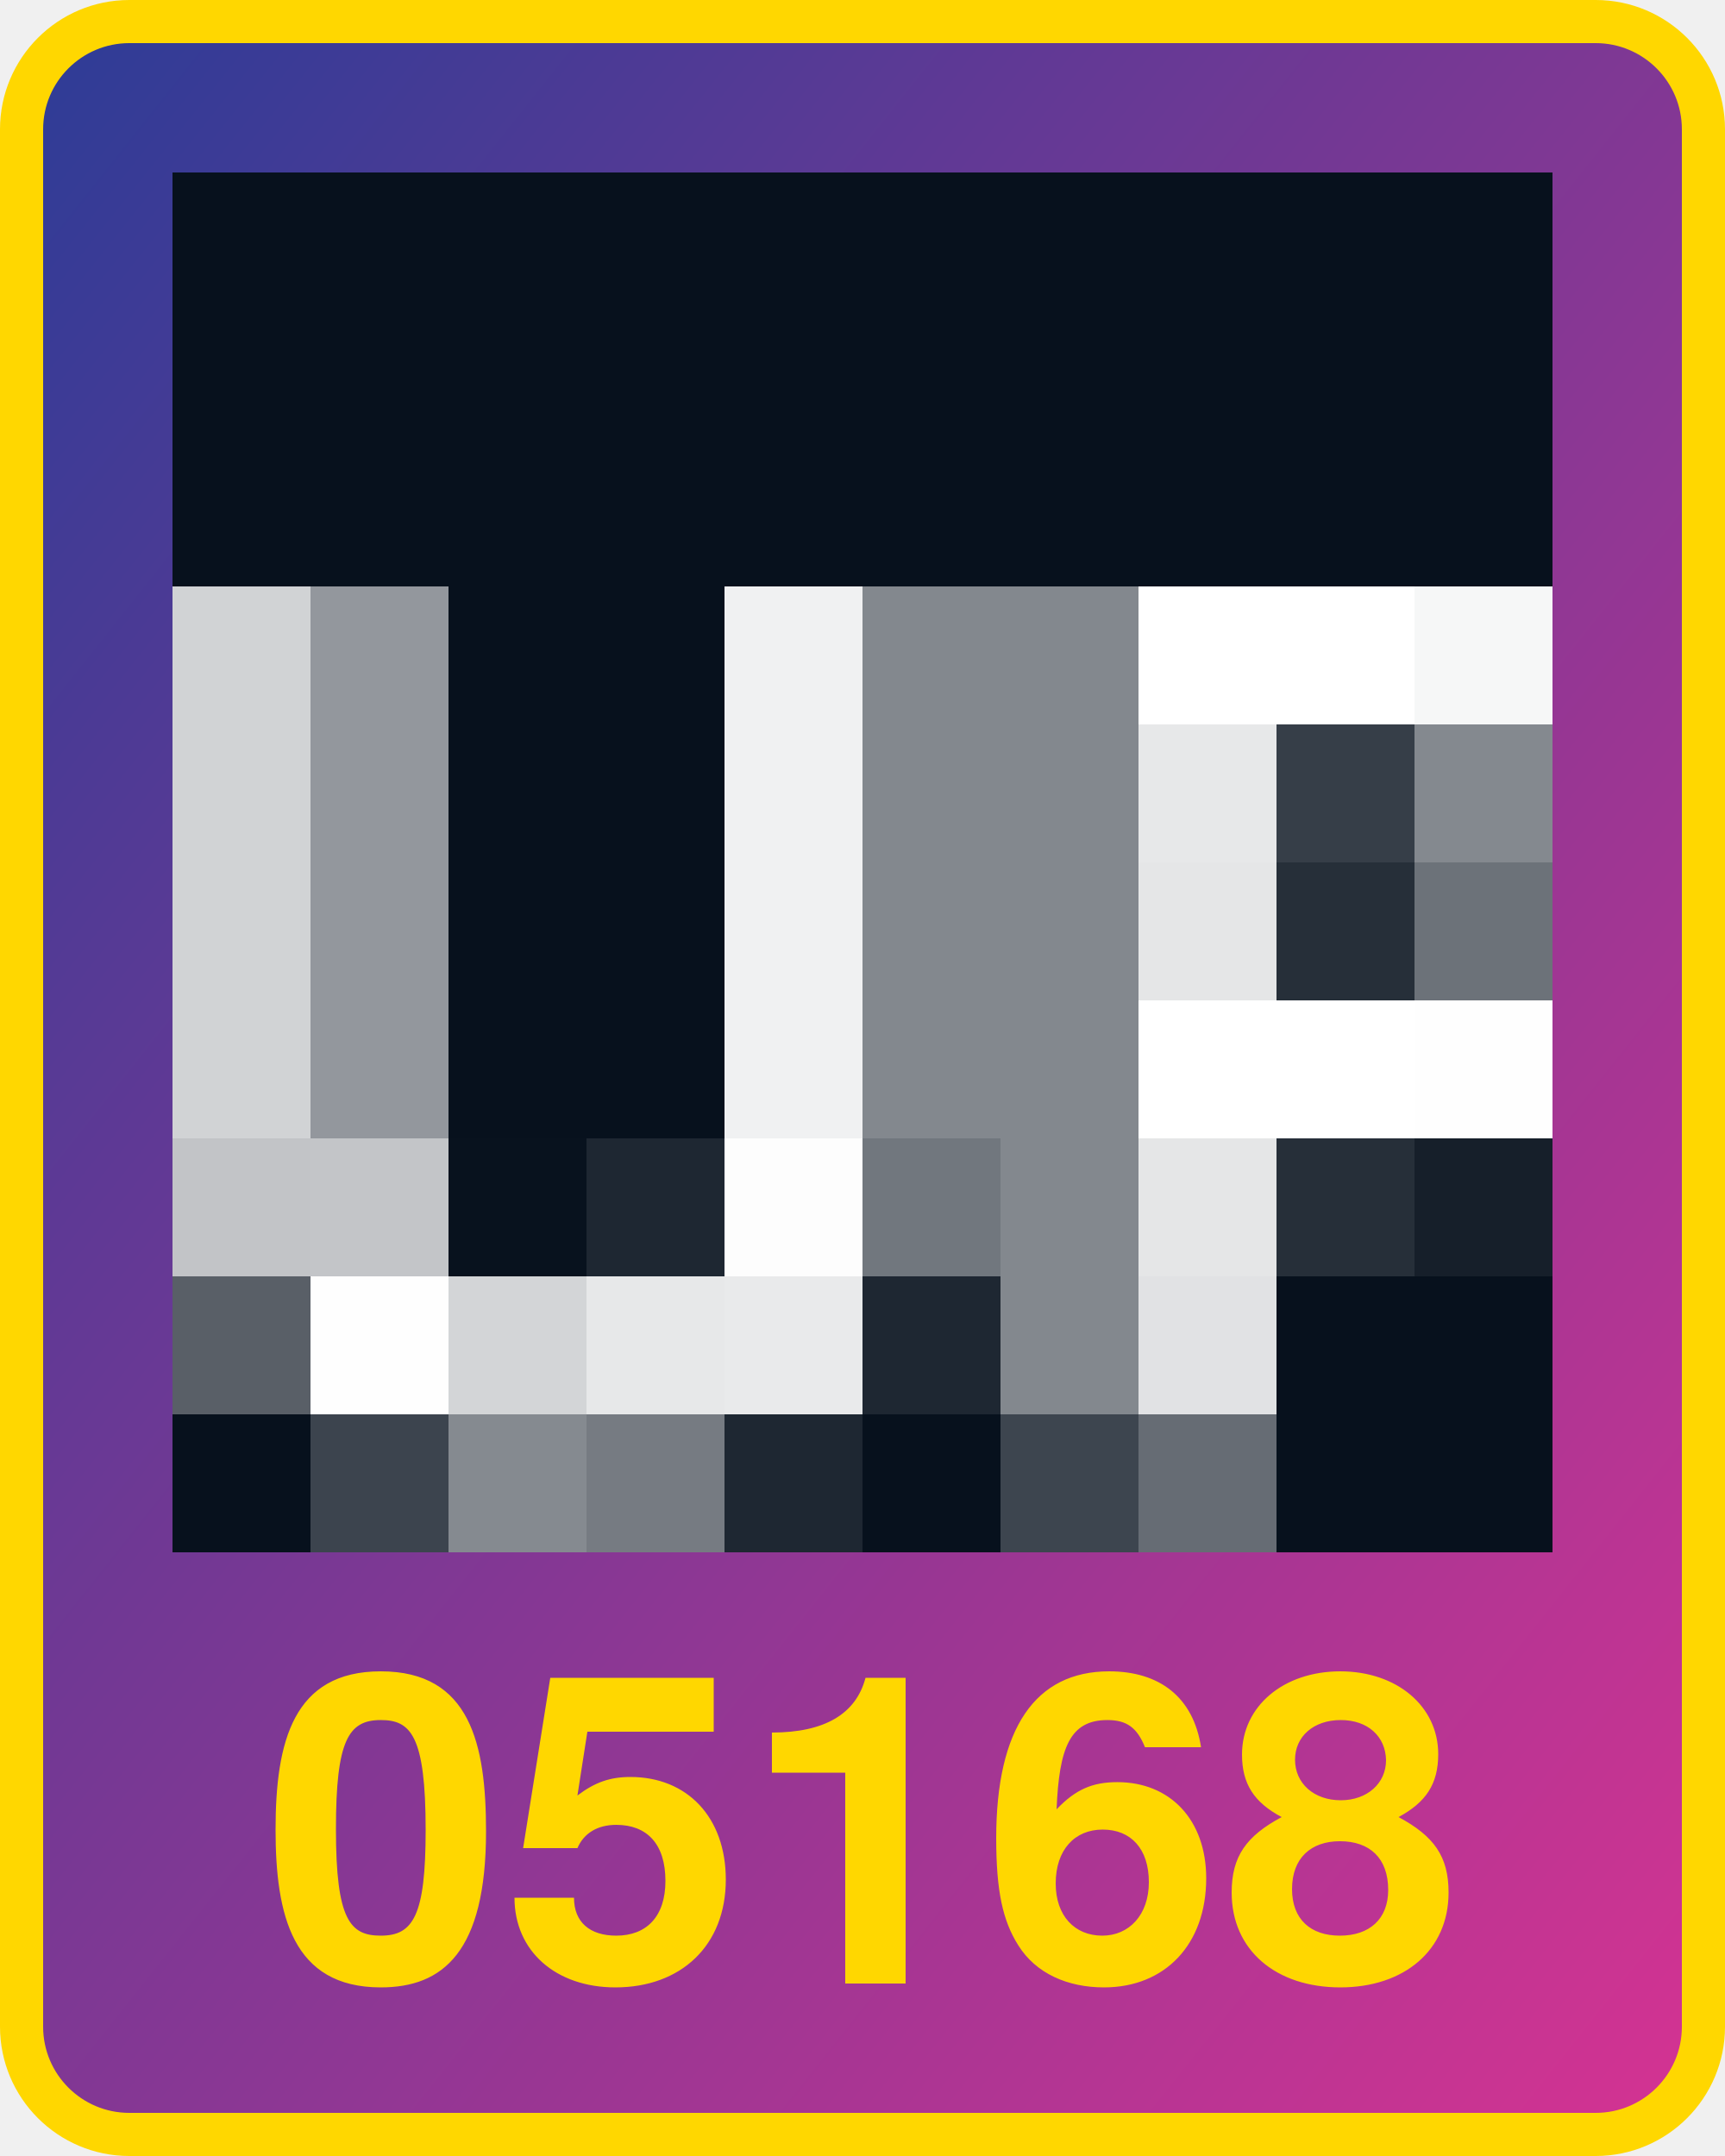
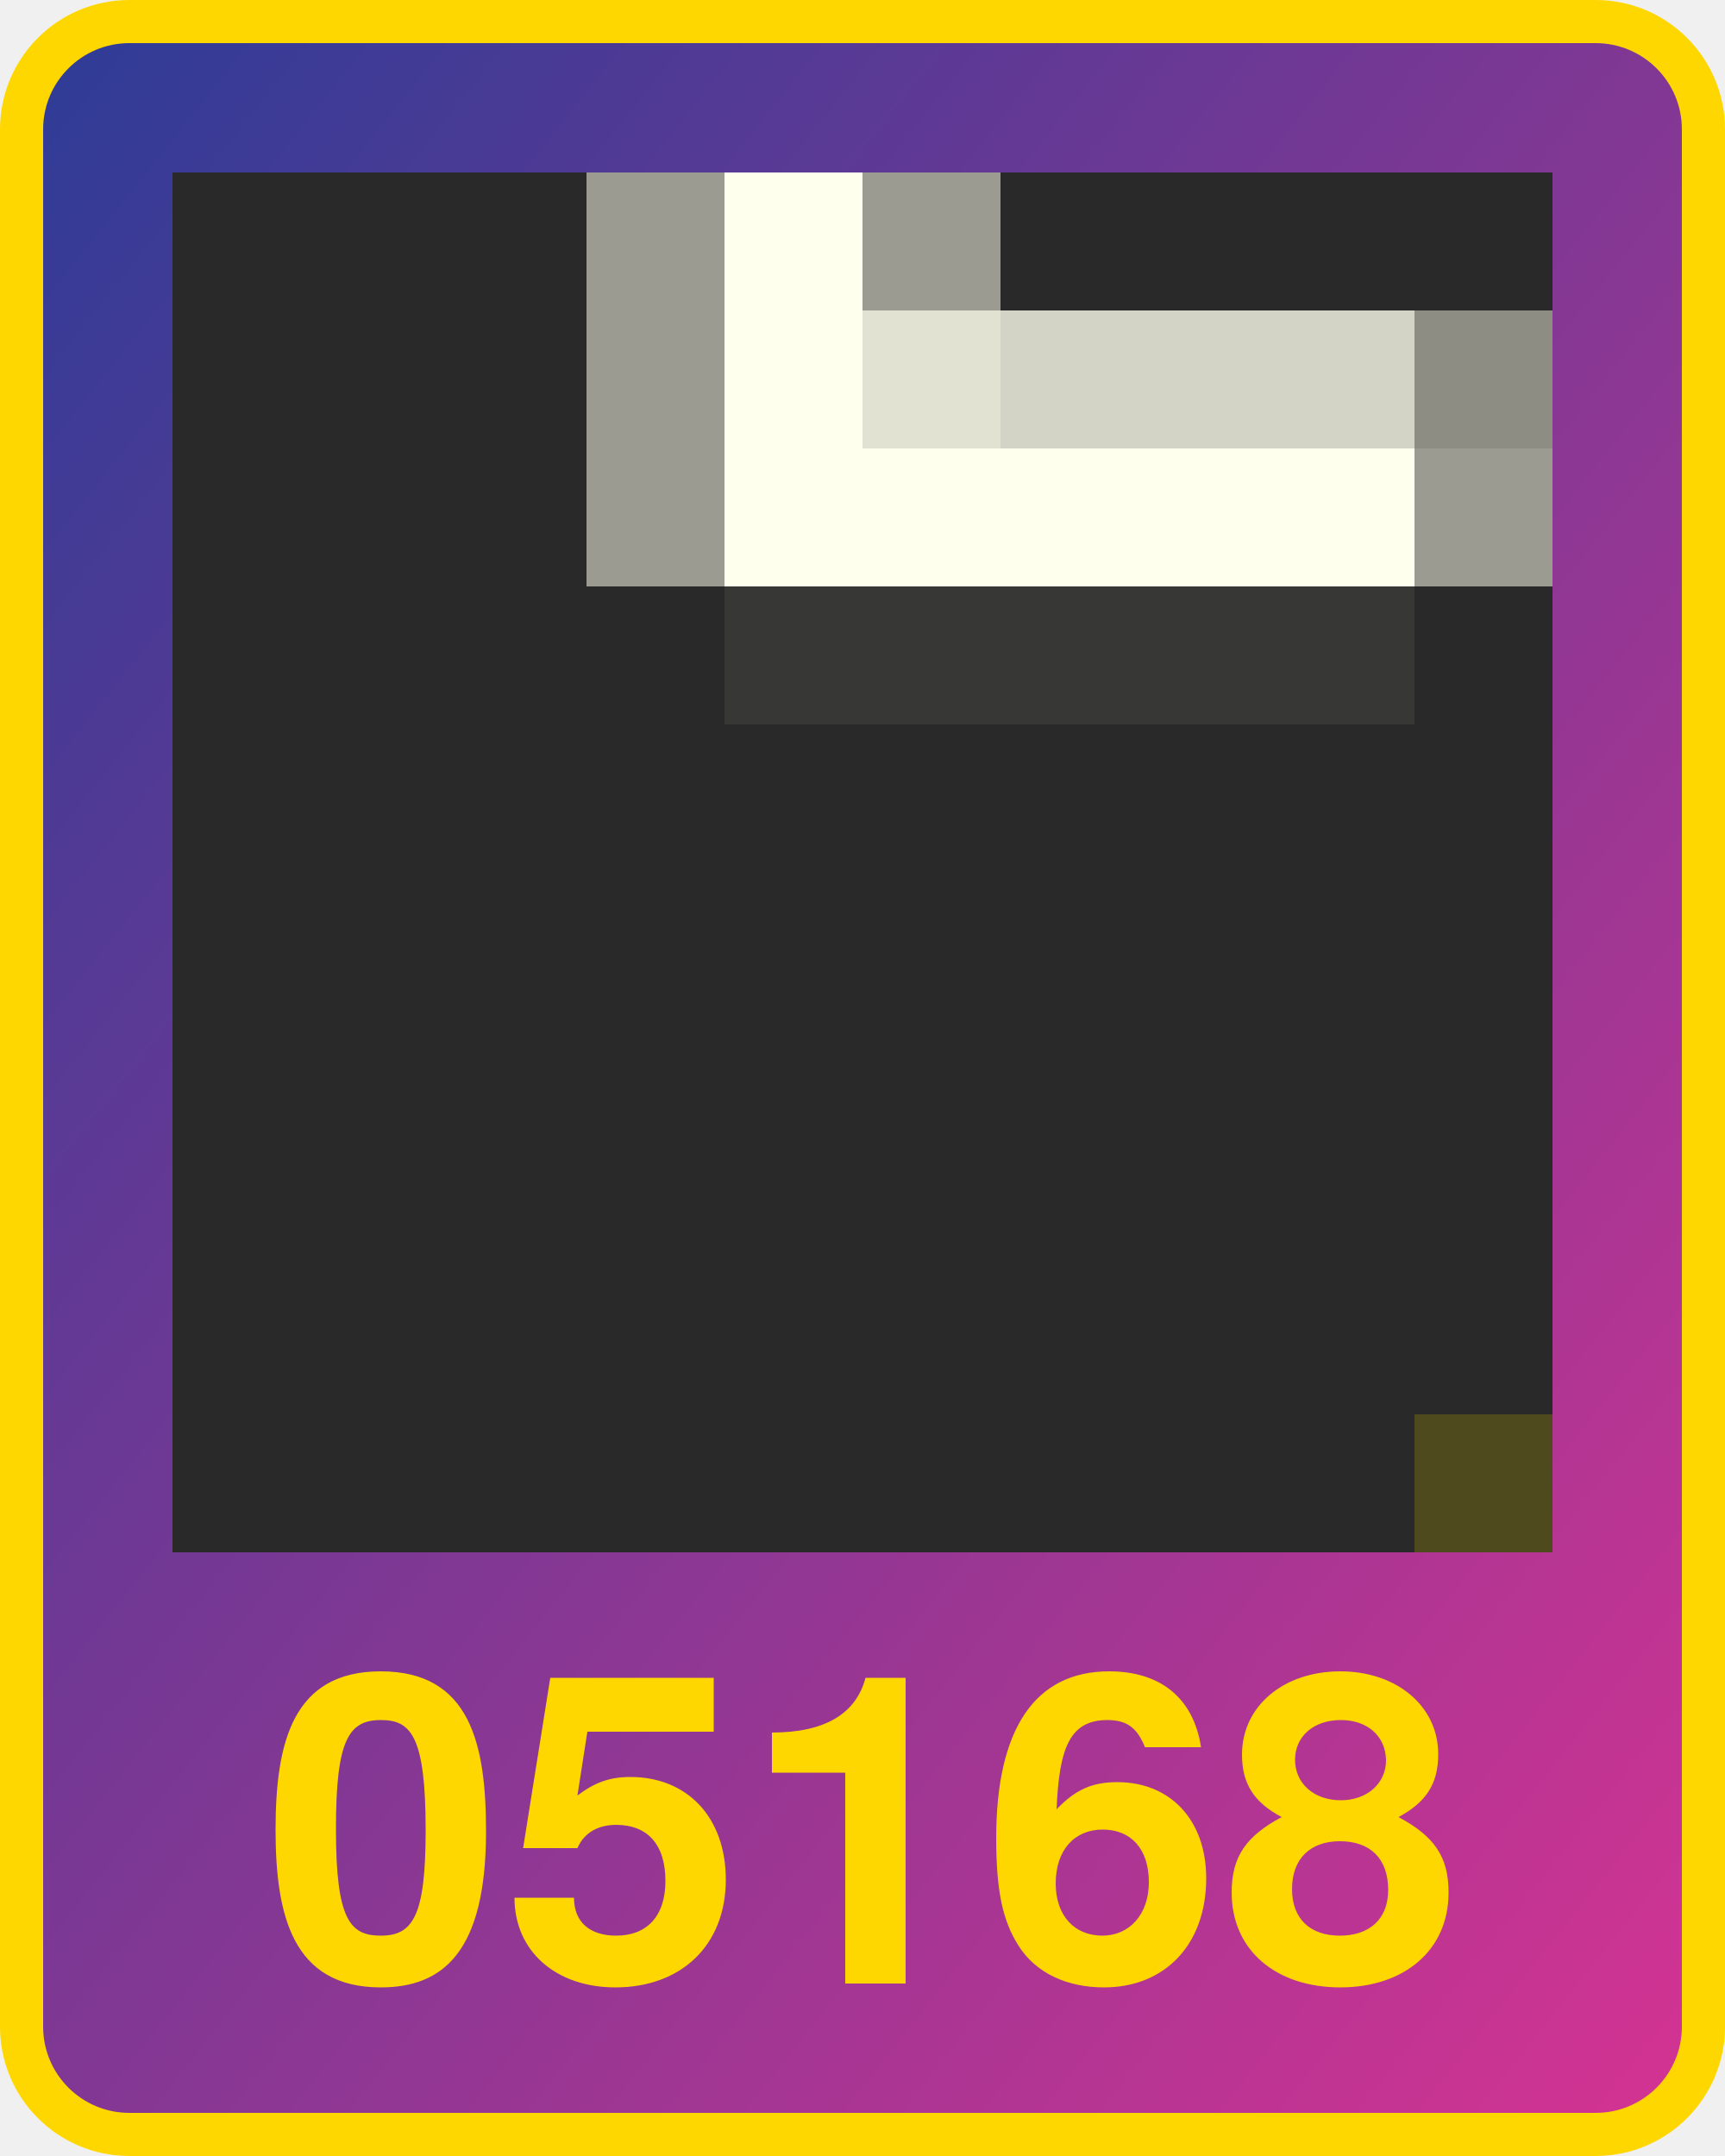
<svg xmlns="http://www.w3.org/2000/svg" width="800" height="1000">
  <defs>
    <linearGradient id="g" x1="0" x2="1" y1="0" y2="1">
      <stop offset="0%" stop-color="#2d3c96" />
      <stop offset="100%" stop-color="#d53392" />
    </linearGradient>
  </defs>
  <rect x="10" y="10" width="780" height="980" fill="url(#g)" rx="50" ry="50" stroke="gold" stroke-width="20" />
  <text x="400" y="920" width="780" text-anchor="middle" style="font:bold 200px 'Helvetica Neue';fill:gold">05168</text>
  <g transform="translate(80 80) scale(64)">
-     <rect x="0" y="0" width="1" height="1" fill="#07111d" />
-     <rect x="0" y="1" width="1" height="1" fill="#07111d" />
-     <rect x="0" y="2" width="1" height="1" fill="#07111d" />
-     <rect x="0" y="3" width="1" height="1" fill="#d1d3d5" />
-     <rect x="0" y="4" width="1" height="1" fill="#d1d3d5" />
-     <rect x="0" y="5" width="1" height="1" fill="#d1d3d5" />
-     <rect x="0" y="6" width="1" height="1" fill="#d1d3d5" />
-     <rect x="0" y="7" width="1" height="1" fill="#c2c4c7" />
-     <rect x="0" y="8" width="1" height="1" fill="#595f67" />
-     <rect x="0" y="9" width="1" height="1" fill="#07111d" />
-     <rect x="1" y="0" width="1" height="1" fill="#07111d" />
-     <rect x="1" y="1" width="1" height="1" fill="#07111d" />
-     <rect x="1" y="2" width="1" height="1" fill="#07111d" />
-     <rect x="1" y="3" width="1" height="1" fill="#93979d" />
-     <rect x="1" y="4" width="1" height="1" fill="#93979d" />
-     <rect x="1" y="5" width="1" height="1" fill="#93979d" />
-     <rect x="1" y="6" width="1" height="1" fill="#93979d" />
-     <rect x="1" y="7" width="1" height="1" fill="#c3c5c8" />
-     <rect x="1" y="8" width="1" height="1" fill="#fefefe" />
-     <rect x="1" y="9" width="1" height="1" fill="#3c444e" />
-     <rect x="2" y="0" width="1" height="1" fill="#07111d" />
-     <rect x="2" y="1" width="1" height="1" fill="#07111d" />
-     <rect x="2" y="2" width="1" height="1" fill="#07111d" />
-     <rect x="2" y="3" width="1" height="1" fill="#07111d" />
-     <rect x="2" y="4" width="1" height="1" fill="#07111d" />
-     <rect x="2" y="5" width="1" height="1" fill="#07111d" />
-     <rect x="2" y="6" width="1" height="1" fill="#07111d" />
-     <rect x="2" y="7" width="1" height="1" fill="#08121e" />
-     <rect x="2" y="8" width="1" height="1" fill="#d3d5d7" />
-     <rect x="2" y="9" width="1" height="1" fill="#858a90" />
-     <rect x="3" y="0" width="1" height="1" fill="#07111d" />
-     <rect x="3" y="1" width="1" height="1" fill="#07111d" />
-     <rect x="3" y="2" width="1" height="1" fill="#07111d" />
-     <rect x="3" y="3" width="1" height="1" fill="#07111d" />
-     <rect x="3" y="4" width="1" height="1" fill="#07111d" />
-     <rect x="3" y="5" width="1" height="1" fill="#07111d" />
-     <rect x="3" y="6" width="1" height="1" fill="#07111d" />
-     <rect x="3" y="7" width="1" height="1" fill="#1e2732" />
-     <rect x="3" y="8" width="1" height="1" fill="#e7e8e9" />
-     <rect x="3" y="9" width="1" height="1" fill="#767b82" />
-     <rect x="4" y="0" width="1" height="1" fill="#07111d" />
-     <rect x="4" y="1" width="1" height="1" fill="#07111d" />
-     <rect x="4" y="2" width="1" height="1" fill="#07111d" />
-     <rect x="4" y="3" width="1" height="1" fill="#f0f1f2" />
-     <rect x="4" y="4" width="1" height="1" fill="#f0f1f2" />
-     <rect x="4" y="5" width="1" height="1" fill="#f0f1f2" />
-     <rect x="4" y="6" width="1" height="1" fill="#f0f1f2" />
-     <rect x="4" y="7" width="1" height="1" fill="#fdfdfd" />
-     <rect x="4" y="8" width="1" height="1" fill="#e9eaeb" />
-     <rect x="4" y="9" width="1" height="1" fill="#1e2732" />
-     <rect x="5" y="0" width="1" height="1" fill="#07111d" />
-     <rect x="5" y="1" width="1" height="1" fill="#07111d" />
-     <rect x="5" y="2" width="1" height="1" fill="#07111d" />
-     <rect x="5" y="3" width="1" height="1" fill="#83888e" />
-     <rect x="5" y="4" width="1" height="1" fill="#83888e" />
-     <rect x="5" y="5" width="1" height="1" fill="#83888e" />
-     <rect x="5" y="6" width="1" height="1" fill="#83888e" />
-     <rect x="5" y="7" width="1" height="1" fill="#71777e" />
-     <rect x="5" y="8" width="1" height="1" fill="#1e2732" />
-     <rect x="5" y="9" width="1" height="1" fill="#07111d" />
-     <rect x="6" y="0" width="1" height="1" fill="#07111d" />
-     <rect x="6" y="1" width="1" height="1" fill="#07111d" />
-     <rect x="6" y="2" width="1" height="1" fill="#07111d" />
-     <rect x="6" y="3" width="1" height="1" fill="#83888e" />
-     <rect x="6" y="4" width="1" height="1" fill="#83888e" />
-     <rect x="6" y="5" width="1" height="1" fill="#83888e" />
-     <rect x="6" y="6" width="1" height="1" fill="#83888e" />
-     <rect x="6" y="7" width="1" height="1" fill="#83888e" />
-     <rect x="6" y="8" width="1" height="1" fill="#83888e" />
-     <rect x="6" y="9" width="1" height="1" fill="#3d454f" />
-     <rect x="7" y="0" width="1" height="1" fill="#07111d" />
-     <rect x="7" y="1" width="1" height="1" fill="#07111d" />
-     <rect x="7" y="2" width="1" height="1" fill="#07111d" />
-     <rect x="7" y="3" width="1" height="1" fill="#ffffff" />
-     <rect x="7" y="4" width="1" height="1" fill="#e7e8e9" />
-     <rect x="7" y="5" width="1" height="1" fill="#e5e6e7" />
-     <rect x="7" y="6" width="1" height="1" fill="#ffffff" />
-     <rect x="7" y="7" width="1" height="1" fill="#e5e6e7" />
-     <rect x="7" y="8" width="1" height="1" fill="#e1e2e4" />
-     <rect x="7" y="9" width="1" height="1" fill="#666c74" />
-     <rect x="8" y="0" width="1" height="1" fill="#07111d" />
-     <rect x="8" y="1" width="1" height="1" fill="#07111d" />
-     <rect x="8" y="2" width="1" height="1" fill="#07111d" />
-     <rect x="8" y="3" width="1" height="1" fill="#ffffff" />
-     <rect x="8" y="4" width="1" height="1" fill="#363e48" />
-     <rect x="8" y="5" width="1" height="1" fill="#262f39" />
-     <rect x="8" y="6" width="1" height="1" fill="#ffffff" />
-     <rect x="8" y="7" width="1" height="1" fill="#262f39" />
-     <rect x="8" y="8" width="1" height="1" fill="#07111d" />
-     <rect x="8" y="9" width="1" height="1" fill="#07111d" />
-     <rect x="9" y="0" width="1" height="1" fill="#07111d" />
-     <rect x="9" y="1" width="1" height="1" fill="#07111d" />
-     <rect x="9" y="2" width="1" height="1" fill="#07111d" />
-     <rect x="9" y="3" width="1" height="1" fill="#f6f7f7" />
-     <rect x="9" y="4" width="1" height="1" fill="#84898f" />
-     <rect x="9" y="5" width="1" height="1" fill="#6c7279" />
-     <rect x="9" y="6" width="1" height="1" fill="#fefefe" />
-     <rect x="9" y="7" width="1" height="1" fill="#161f2a" />
-     <rect x="9" y="8" width="1" height="1" fill="#07111d" />
-     <rect x="9" y="9" width="1" height="1" fill="#07111d" />
+     <rect x="0" y="0" width="1" height="1" fill="#292929" />
+     <rect x="0" y="1" width="1" height="1" fill="#292929" />
+     <rect x="0" y="2" width="1" height="1" fill="#292929" />
+     <rect x="0" y="3" width="1" height="1" fill="#292929" />
+     <rect x="0" y="4" width="1" height="1" fill="#292929" />
+     <rect x="0" y="5" width="1" height="1" fill="#292929" />
+     <rect x="0" y="6" width="1" height="1" fill="#292929" />
+     <rect x="0" y="7" width="1" height="1" fill="#292929" />
+     <rect x="0" y="8" width="1" height="1" fill="#292929" />
+     <rect x="0" y="9" width="1" height="1" fill="#292929" />
+     <rect x="1" y="0" width="1" height="1" fill="#292929" />
+     <rect x="1" y="1" width="1" height="1" fill="#292929" />
+     <rect x="1" y="2" width="1" height="1" fill="#292929" />
+     <rect x="1" y="3" width="1" height="1" fill="#292929" />
+     <rect x="1" y="4" width="1" height="1" fill="#292929" />
+     <rect x="1" y="5" width="1" height="1" fill="#292929" />
+     <rect x="1" y="6" width="1" height="1" fill="#292929" />
+     <rect x="1" y="7" width="1" height="1" fill="#292929" />
+     <rect x="1" y="8" width="1" height="1" fill="#292929" />
+     <rect x="1" y="9" width="1" height="1" fill="#292929" />
+     <rect x="2" y="0" width="1" height="1" fill="#292929" />
+     <rect x="2" y="1" width="1" height="1" fill="#292929" />
+     <rect x="2" y="2" width="1" height="1" fill="#292929" />
+     <rect x="2" y="3" width="1" height="1" fill="#292929" />
+     <rect x="2" y="4" width="1" height="1" fill="#292929" />
+     <rect x="2" y="5" width="1" height="1" fill="#292929" />
+     <rect x="2" y="6" width="1" height="1" fill="#292929" />
+     <rect x="2" y="7" width="1" height="1" fill="#292929" />
+     <rect x="2" y="8" width="1" height="1" fill="#292929" />
+     <rect x="2" y="9" width="1" height="1" fill="#292929" />
+     <rect x="3" y="0" width="1" height="1" fill="#9b9b92" />
+     <rect x="3" y="1" width="1" height="1" fill="#9b9b92" />
+     <rect x="3" y="2" width="1" height="1" fill="#9b9b92" />
+     <rect x="3" y="3" width="1" height="1" fill="#292929" />
+     <rect x="3" y="4" width="1" height="1" fill="#292929" />
+     <rect x="3" y="5" width="1" height="1" fill="#292929" />
+     <rect x="3" y="6" width="1" height="1" fill="#292929" />
+     <rect x="3" y="7" width="1" height="1" fill="#292929" />
+     <rect x="3" y="8" width="1" height="1" fill="#292929" />
+     <rect x="3" y="9" width="1" height="1" fill="#292929" />
+     <rect x="4" y="0" width="1" height="1" fill="#ffffed" />
+     <rect x="4" y="1" width="1" height="1" fill="#ffffed" />
+     <rect x="4" y="2" width="1" height="1" fill="#ffffed" />
+     <rect x="4" y="3" width="1" height="1" fill="#373736" />
+     <rect x="4" y="4" width="1" height="1" fill="#292929" />
+     <rect x="4" y="5" width="1" height="1" fill="#292929" />
+     <rect x="4" y="6" width="1" height="1" fill="#292929" />
+     <rect x="4" y="7" width="1" height="1" fill="#292929" />
+     <rect x="4" y="8" width="1" height="1" fill="#292929" />
+     <rect x="4" y="9" width="1" height="1" fill="#292929" />
+     <rect x="5" y="0" width="1" height="1" fill="#9b9b92" />
+     <rect x="5" y="1" width="1" height="1" fill="#e2e2d3" />
+     <rect x="5" y="2" width="1" height="1" fill="#ffffed" />
+     <rect x="5" y="3" width="1" height="1" fill="#373736" />
+     <rect x="5" y="4" width="1" height="1" fill="#292929" />
+     <rect x="5" y="5" width="1" height="1" fill="#292929" />
+     <rect x="5" y="6" width="1" height="1" fill="#292929" />
+     <rect x="5" y="7" width="1" height="1" fill="#292929" />
+     <rect x="5" y="8" width="1" height="1" fill="#292929" />
+     <rect x="5" y="9" width="1" height="1" fill="#292929" />
+     <rect x="6" y="0" width="1" height="1" fill="#292929" />
+     <rect x="6" y="1" width="1" height="1" fill="#d4d4c6" />
+     <rect x="6" y="2" width="1" height="1" fill="#ffffed" />
+     <rect x="6" y="3" width="1" height="1" fill="#373736" />
+     <rect x="6" y="4" width="1" height="1" fill="#292929" />
+     <rect x="6" y="5" width="1" height="1" fill="#292929" />
+     <rect x="6" y="6" width="1" height="1" fill="#292929" />
+     <rect x="6" y="7" width="1" height="1" fill="#292929" />
+     <rect x="6" y="8" width="1" height="1" fill="#292929" />
+     <rect x="6" y="9" width="1" height="1" fill="#292929" />
+     <rect x="7" y="0" width="1" height="1" fill="#292929" />
+     <rect x="7" y="1" width="1" height="1" fill="#d4d4c6" />
+     <rect x="7" y="2" width="1" height="1" fill="#ffffed" />
+     <rect x="7" y="3" width="1" height="1" fill="#373736" />
+     <rect x="7" y="4" width="1" height="1" fill="#292929" />
+     <rect x="7" y="5" width="1" height="1" fill="#292929" />
+     <rect x="7" y="6" width="1" height="1" fill="#292929" />
+     <rect x="7" y="7" width="1" height="1" fill="#292929" />
+     <rect x="7" y="8" width="1" height="1" fill="#292929" />
+     <rect x="7" y="9" width="1" height="1" fill="#292929" />
+     <rect x="8" y="0" width="1" height="1" fill="#292929" />
+     <rect x="8" y="1" width="1" height="1" fill="#d4d4c6" />
+     <rect x="8" y="2" width="1" height="1" fill="#ffffed" />
+     <rect x="8" y="3" width="1" height="1" fill="#373736" />
+     <rect x="8" y="4" width="1" height="1" fill="#292929" />
+     <rect x="8" y="5" width="1" height="1" fill="#292929" />
+     <rect x="8" y="6" width="1" height="1" fill="#292929" />
+     <rect x="8" y="7" width="1" height="1" fill="#292929" />
+     <rect x="8" y="8" width="1" height="1" fill="#292929" />
+     <rect x="8" y="9" width="1" height="1" fill="#292929" />
+     <rect x="9" y="0" width="1" height="1" fill="#292929" />
+     <rect x="9" y="1" width="1" height="1" fill="#8d8d84" />
+     <rect x="9" y="2" width="1" height="1" fill="#9b9b92" />
+     <rect x="9" y="3" width="1" height="1" fill="#292929" />
+     <rect x="9" y="4" width="1" height="1" fill="#292929" />
+     <rect x="9" y="5" width="1" height="1" fill="#292929" />
+     <rect x="9" y="6" width="1" height="1" fill="#292929" />
+     <rect x="9" y="7" width="1" height="1" fill="#292929" />
+     <rect x="9" y="8" width="1" height="1" fill="#292929" />
+     <rect x="9" y="9" width="1" height="1" fill="#4f491e" />
  </g>
</svg>
